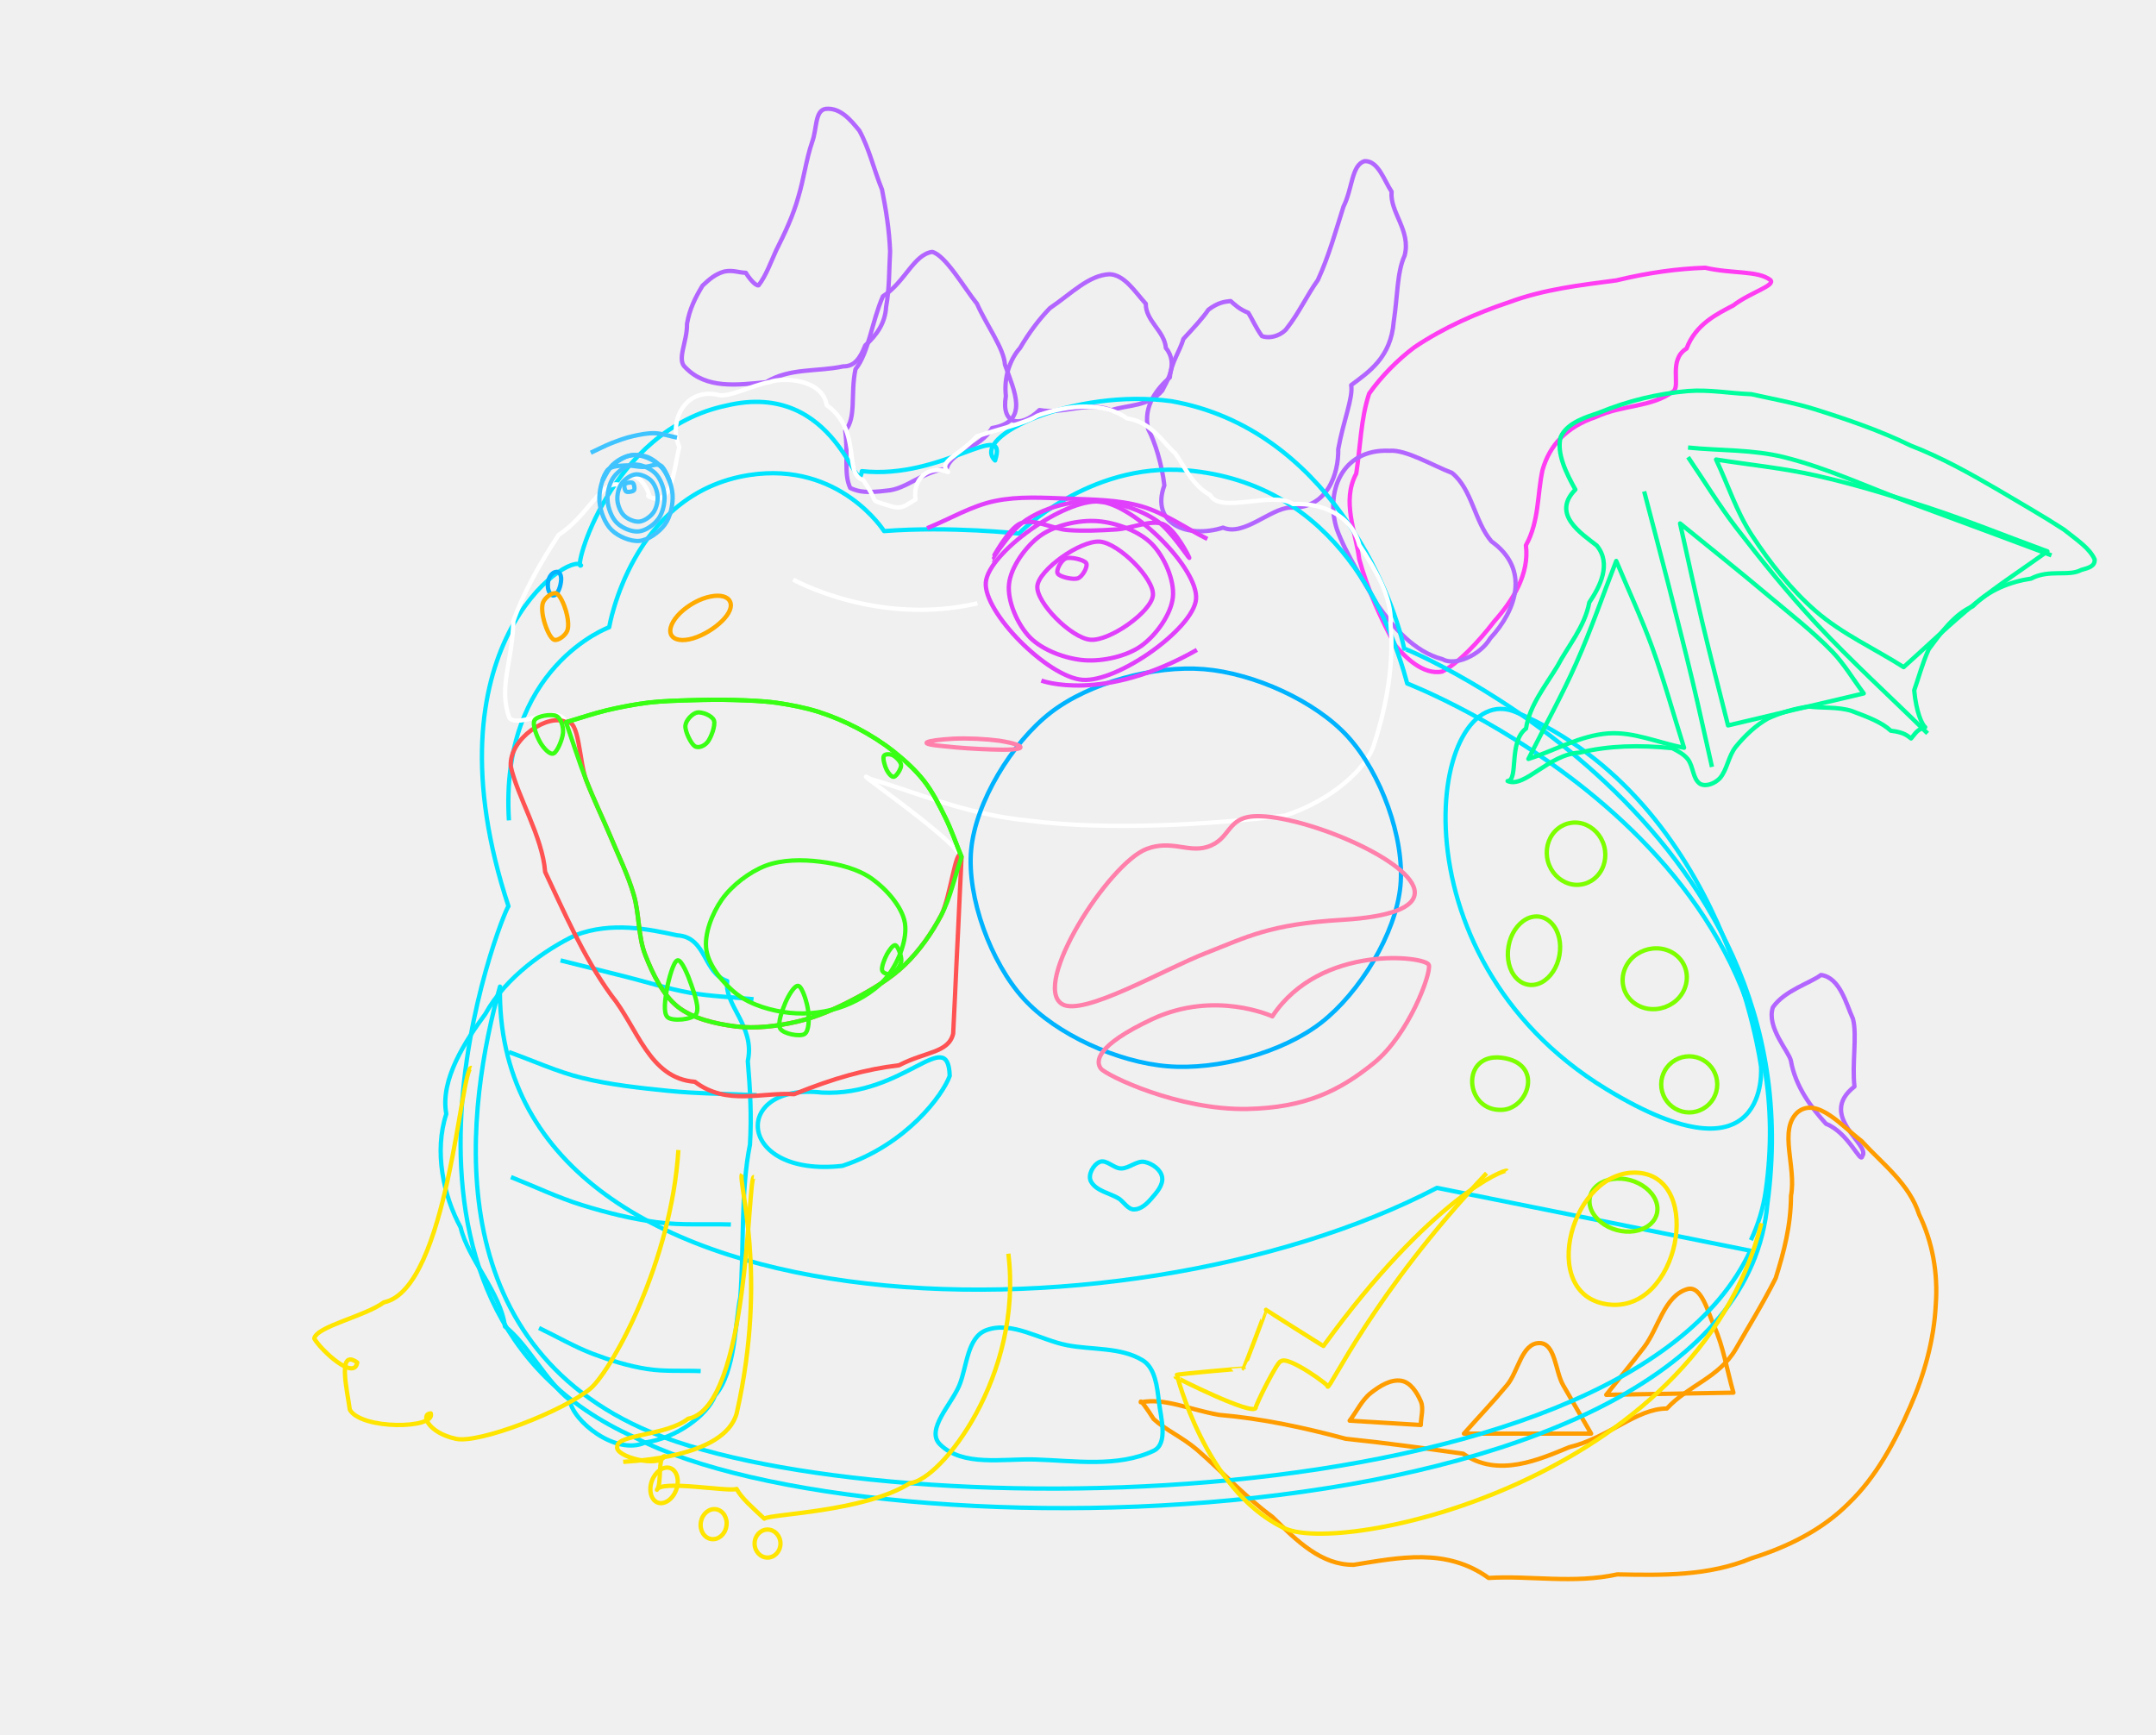
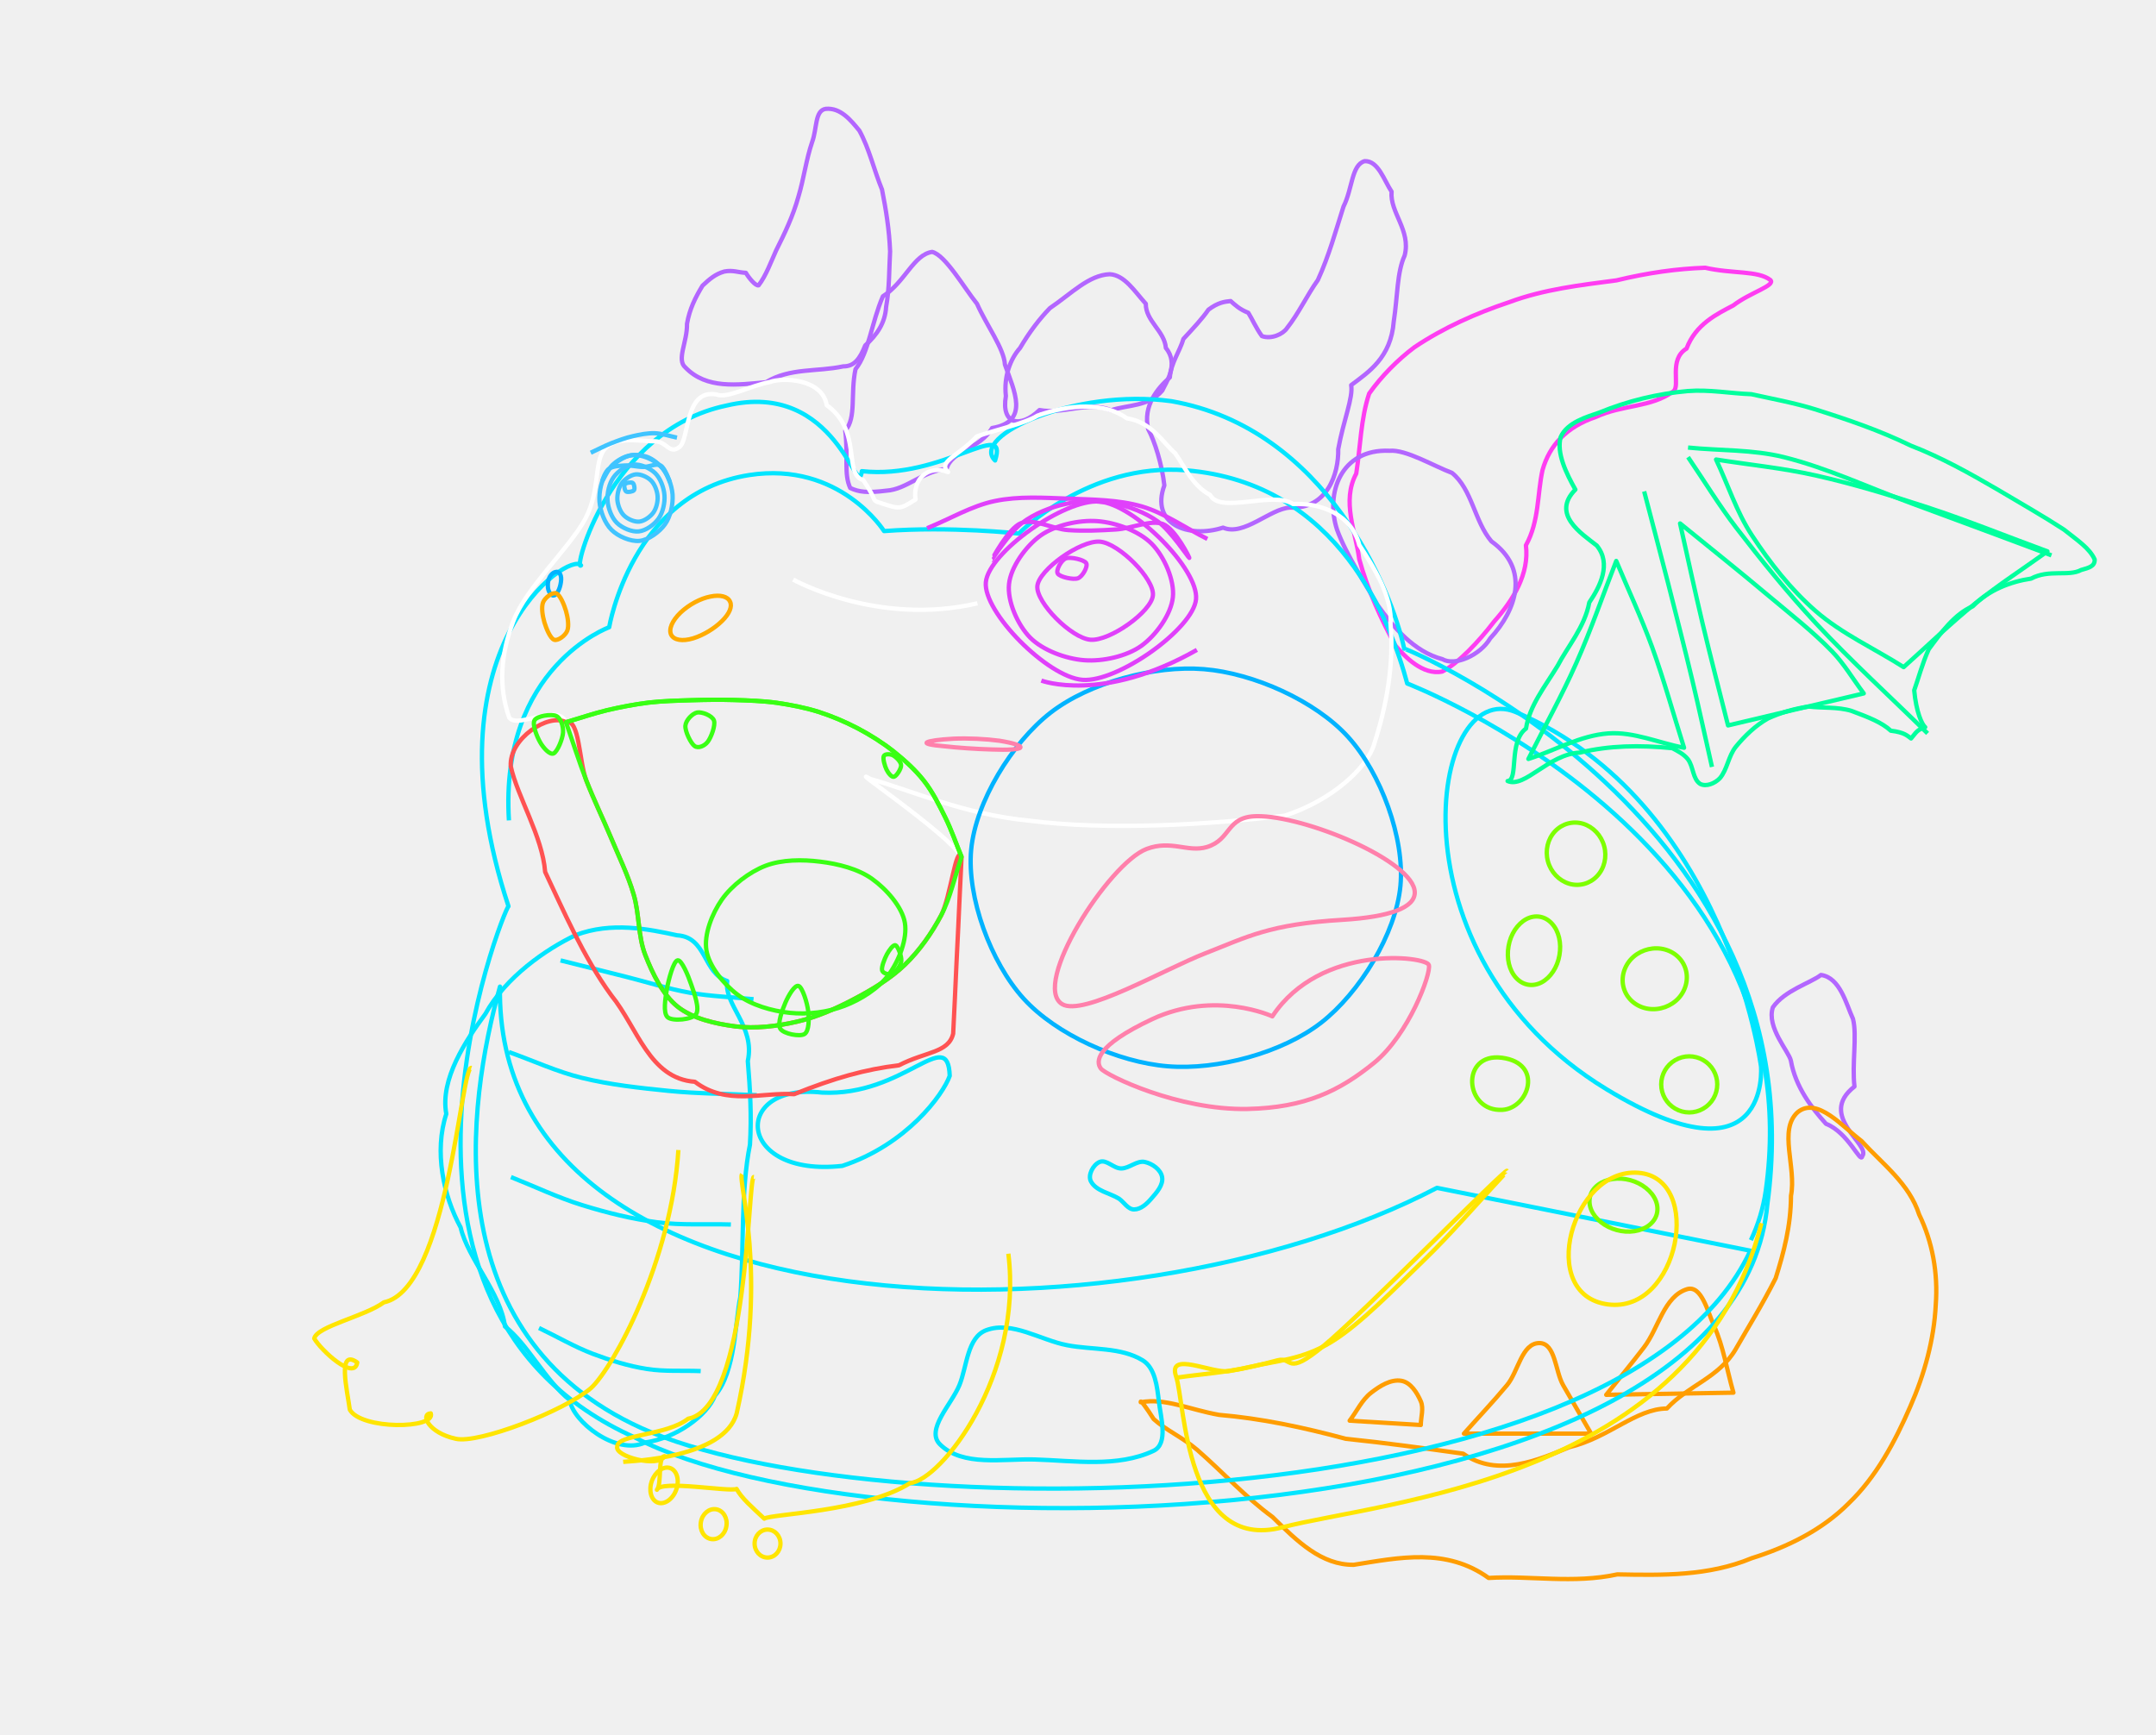
<svg xmlns="http://www.w3.org/2000/svg" width="2000" height="1609" viewBox="0 0 2000 1609">
  <g id="g_wing_back" fill="none" stroke="#ff3df2" stroke-width="4" stroke-linejoin="round">
    <path id="wing_lobe" d="M 1642.3 259.8 C 1647.2 265.0 1623.9 271.1 1607.8 283.4 C 1592.9 291.2 1573.0 300.7 1564.5 323.4 C 1547.5 333.6 1559.0 357.8 1552.4 363.0 C 1531.5 378.3 1505.1 375.3 1480.4 386.8 C 1453.1 396.0 1437.4 413.1 1430.9 436.1 C 1426.0 458.3 1427.9 483.6 1415.5 505.9 C 1418.8 532.2 1403.7 556.8 1386.1 576.5 C 1371.6 595.5 1352.7 615.4 1337.9 623.0 C 1319.9 626.7 1302.8 608.9 1294.4 598.8 C 1281.1 574.4 1268.6 547.1 1260.9 518.8 C 1257.7 493.6 1244.3 465.0 1258.1 439.4 C 1262.0 414.5 1262.3 388.4 1270.1 365.1 C 1281.4 349.0 1296.9 333.5 1312.0 322.2 C 1339.1 304.0 1369.2 290.6 1400.1 280.3 C 1432.4 268.3 1466.1 264.5 1499.5 260.1 C 1528.9 253.0 1555.6 249.3 1581.8 248.4 C 1607.4 254.2 1630.7 250.8 1642.3 259.8 Z" />
  </g>
  <g id="g_spikes" fill="none" stroke="#b366ff" stroke-width="4" stroke-linejoin="round">
    <path id="spike_head_3" d="M 1289.0 418.2 C 1304.1 416.8 1330.1 432.4 1346.9 438.7 C 1365.5 453.6 1367.8 483.8 1383.5 502.2 C 1419.6 528.0 1406.8 565.9 1382.4 592.2 C 1373.0 608.0 1349.5 618.3 1338.0 611.5 C 1311.8 604.7 1292.4 581.8 1277.8 561.2 C 1266.4 541.1 1249.0 515.1 1240.3 491.4 C 1229.2 457.6 1243.9 416.1 1289.0 418.2 Z" />
    <path id="spike_back_1" d="M 1689.2 904.5 C 1707.0 906.9 1712.6 931.6 1718.9 945.2 C 1722.9 960.6 1717.8 987.3 1720.3 1008.0 C 1685.2 1035.3 1736.1 1062.2 1727.5 1072.6 C 1726.2 1080.3 1714.6 1050.6 1693.9 1042.6 C 1681.1 1028.4 1665.6 1008.7 1661.3 984.0 C 1659.5 975.5 1638.4 953.0 1644.6 934.5 C 1655.5 918.8 1679.2 912.1 1689.2 904.5 Z" />
    <path id="horn_left" d="M 765.9 101.0 C 779.7 99.6 789.3 111.6 797.2 121.2 C 806.5 138.3 810.5 157.0 818.2 175.9 C 821.9 194.7 824.9 213.0 825.7 233.3 C 824.7 250.2 825.2 266.9 822.0 284.7 C 821.1 299.7 813.5 310.6 802.6 320.5 C 797.8 332.6 792.6 340.0 782.2 339.9 C 757.7 345.1 732.7 341.1 710.6 354.6 C 684.2 357.0 655.5 361.3 635.8 340.9 C 627.3 333.7 637.6 317.4 637.3 300.4 C 639.6 286.8 645.0 276.0 651.7 265.0 C 658.3 258.8 663.7 254.2 671.9 251.9 C 679.9 250.3 685.2 252.9 691.9 253.1 C 694.5 257.6 700.9 265.5 703.7 264.7 C 710.5 255.9 715.1 243.1 719.9 232.5 C 728.0 216.4 735.7 200.2 740.6 182.6 C 745.8 165.3 747.8 148.0 753.4 131.7 C 758.0 119.1 755.8 102.6 765.9 101.0 Z" />
    <path id="horn_right" d="M 1265.9 149.5 C 1278.5 148.9 1284.0 167.5 1290.9 177.8 C 1289.1 197.0 1309.1 213.7 1303.0 237.1 C 1295.8 252.7 1296.5 275.2 1292.9 298.2 C 1290.3 331.9 1269.6 345.1 1253.4 357.3 C 1255.4 368.8 1246.3 389.7 1241.4 416.7 C 1241.9 439.2 1231.4 472.6 1196.6 470.9 C 1178.4 471.8 1153.7 497.8 1134.6 489.5 C 1101.9 499.9 1067.0 486.1 1080.1 450.3 C 1077.9 430.7 1071.0 408.9 1065.1 398.1 C 1060.1 376.4 1073.7 360.3 1085.2 350.1 C 1086.2 336.8 1094.4 326.0 1097.8 314.4 C 1107.3 304.1 1115.2 295.7 1121.0 287.3 C 1129.8 280.7 1135.6 279.9 1141.6 279.3 C 1145.9 283.0 1149.4 286.7 1158.0 290.2 C 1161.5 295.8 1165.1 304.2 1170.6 311.8 C 1179.4 315.0 1190.2 309.9 1193.8 304.5 C 1204.9 290.5 1212.4 273.9 1222.5 259.8 C 1232.8 237.3 1239.0 214.4 1246.3 191.6 C 1254.7 174.9 1253.7 152.9 1265.9 149.5 Z" />
    <path id="spike_head_1" d="M 864.7 233.7 C 877.0 236.6 894.6 267.4 906.3 281.8 C 915.2 301.9 931.4 323.4 932.2 338.2 C 940.7 362.4 955.5 391.2 920.3 397.1 C 908.9 416.7 883.0 417.7 878.1 434.9 C 855.2 437.5 841.0 454.0 822.3 455.2 C 804.6 457.4 796.7 456.5 788.7 452.7 C 782.6 439.6 787.0 423.8 784.1 399.6 C 794.7 387.2 788.7 365.7 793.6 342.5 C 806.0 326.9 808.5 299.2 819.0 274.9 C 839.5 261.8 847.5 236.2 864.7 233.7 Z" />
    <path id="spike_head_2" d="M 1029.4 254.4 C 1043.2 255.1 1052.5 270.3 1062.9 281.8 C 1062.7 297.8 1080.3 307.1 1081.5 322.8 C 1093.9 337.8 1081.6 354.8 1078.2 362.3 C 1065.3 377.5 1046.0 375.4 1030.8 380.6 C 1009.4 371.8 986.8 384.6 964.3 380.4 C 946.5 397.6 928.5 393.9 933.1 367.4 C 931.0 349.4 937.3 332.8 946.2 322.9 C 954.9 308.1 964.1 296.0 973.9 285.9 C 993.7 272.5 1009.9 255.2 1029.4 254.4 Z" />
  </g>
  <g id="g_tail" fill="none" stroke="#ff9d00" stroke-width="4" stroke-linejoin="round">
    <path id="tail" d="M 1058.2 1300.9 C 1080.7 1296.7 1103.3 1307.7 1130.8 1312.6 C 1169.7 1315.9 1208.3 1324.0 1248.4 1334.8 C 1285.6 1338.6 1321.7 1343.7 1357.3 1348.6 C 1389.6 1371.5 1428.4 1353.8 1455.7 1342.6 C 1492.4 1333.8 1517.6 1306.9 1546.3 1306.7 C 1565.8 1285.4 1594.2 1278.4 1609.9 1252.0 C 1621.8 1231.1 1634.4 1211.1 1647.2 1185.8 C 1654.7 1161.8 1661.3 1137.4 1661.4 1109.3 C 1666.6 1082.7 1649.5 1048.2 1667.6 1031.8 C 1685.7 1017.0 1709.8 1045.8 1726.8 1058.5 C 1746.3 1079.9 1771.0 1097.9 1780.3 1126.8 C 1792.6 1152.1 1797.9 1181.0 1795.7 1210.4 C 1794.1 1242.7 1785.2 1275.0 1772.0 1305.0 C 1757.8 1337.6 1740.5 1370.1 1714.9 1394.7 C 1690.0 1419.7 1657.7 1435.3 1624.9 1445.6 C 1584.8 1462.3 1542.1 1461.4 1500.3 1460.6 C 1459.4 1469.5 1419.7 1461.5 1380.9 1463.9 C 1341.7 1435.6 1297.9 1445.0 1255.8 1451.7 C 1225.8 1452.0 1203.6 1430.1 1180.4 1407.3 C 1155.2 1388.9 1134.6 1366.0 1110.5 1345.0 C 1096.5 1333.1 1081.5 1326.8 1070.2 1316.5 C 1063.6 1306.2 1057.6 1297.8 1058.2 1300.9 Z" />
    <path id="tail_spike_1" d="M 1252.0 1318.0 C 1258.7 1309.3 1263.3 1298.7 1272.0 1292.0 C 1279.9 1285.9 1290.1 1279.3 1300.0 1281.0 C 1308.6 1282.5 1314.5 1292.0 1318.0 1300.0 C 1320.9 1306.7 1318.0 1314.7 1318.0 1322.0 C 1296.0 1320.7 1274.0 1319.3 1252.0 1318.0 Z" />
    <path id="tail_spike_2" d="M 1358.0 1330.0 C 1371.3 1315.0 1385.2 1300.4 1398.0 1285.0 C 1408.5 1272.4 1411.6 1246.0 1428.0 1246.0 C 1442.9 1246.0 1442.6 1272.0 1450.0 1285.0 C 1458.6 1300.0 1467.3 1315.0 1476.0 1330.0 C 1436.7 1330.0 1397.3 1330.0 1358.0 1330.0 Z" />
    <path id="tail_spike_3" d="M 1490.0 1294.0 C 1501.7 1279.3 1513.6 1264.9 1525.0 1250.0 C 1538.6 1232.2 1543.6 1202.6 1565.0 1196.0 C 1578.4 1191.9 1584.2 1217.2 1590.0 1230.0 C 1598.8 1249.6 1602.0 1271.3 1608.0 1292.0 C 1568.7 1292.7 1529.3 1293.3 1490.0 1294.0 Z" />
  </g>
  <g id="g_body" fill="none" stroke="#00e5ff" stroke-width="4" stroke-linejoin="round">
    <path id="body" d="M 471.7 840.8 C 392.4 600.5 529.0 510.7 539.0 524.5 C 531.1 531.8 564.9 399.2 673.7 376.3 C 776.8 351.6 795.6 467.0 799.5 437.1 C 874.3 445.4 935.8 386.8 923.1 427.2 C 899.3 404.5 997.4 359.9 1086.7 372.2 C 1230.5 397.5 1291.1 548.0 1302.6 601.8 C 1303.9 600.9 1687.7 762.7 1639.5 1117.1 C 1610.8 1432.8 810.1 1448.7 589.2 1333.7 C 318.4 1212.6 468.2 841.4 471.7 840.8 Z" />
    <path id="body_shade" d="M 1623.7 1160.3 C 1505.9 1414.3 801.8 1418.6 595.3 1325.0 C 403.3 1238.0 433.3 1024.9 463.8 915.3 C 457.9 1243.0 1041.8 1254.2 1333.0 1102.0 C 1333.0 1102.0 1623.7 1160.3 1623.7 1160.3 Z" />
    <path id="back_shade" d="M 1406.3 660.7 C 1326.1 626.6 1286.0 886.2 1490.1 1010.4 C 1643.1 1103.5 1633.6 989.5 1633.6 989.5 C 1633.6 989.5 1601.5 743.5 1406.3 660.7 Z" />
    <path id="body_rim" d="M 472.1 761.1 C 463.4 618.8 565.1 581.9 565.1 581.9 C 565.1 581.9 585.8 457.6 695.1 440.7 C 779.1 427.8 820.1 492.7 820.1 492.7 C 882.6 488.0 945.1 495.0 945.1 495.0 C 945.1 495.0 1009.4 429.0 1100.1 436.3 C 1242.5 447.9 1290.3 577.7 1305.4 634.1 C 1305.4 634.1 1684.1 779.6 1638.0 1104.6 C 1635.7 1120.8 1631.0 1136.1 1624.2 1150.5" />
    <path id="chin_highlight" d="M 881.0 998.1 C 879.4 950.5 838.9 1017.4 762.5 1013.6 C 678.2 1004.0 682.4 1092.7 781.4 1081.6 C 841.1 1061.9 874.9 1015.4 881.0 998.1 Z" />
    <path id="belly" d="M 534.1 867.5 C 567.1 854.9 601.6 861.9 628.1 867.7 C 655.8 869.3 652.0 902.7 674.6 910.1 C 671.5 932.6 700.7 952.0 693.7 984.3 C 695.9 1010.9 697.3 1035.3 695.7 1061.9 C 686.9 1105.0 690.3 1159.6 686.7 1203.5 C 681.9 1225.9 682.5 1272.3 663.2 1294.8 C 656.2 1313.1 626.8 1334.5 598.5 1338.2 C 571.5 1350.8 530.9 1318.2 528.6 1298.9 C 506.3 1281.4 489.2 1246.5 468.4 1230.6 C 464.7 1199.7 433.9 1167.7 427.3 1138.7 C 411.2 1109.1 402.6 1068.1 414.0 1033.4 C 408.0 1001.3 432.2 965.1 450.2 940.7 C 468.9 906.5 506.9 880.3 534.1 867.5 Z" />
    <path id="belly_under" d="M 915.0 1234.0 C 938.9 1225.2 965.0 1243.2 990.0 1248.0 C 1013.4 1252.5 1039.7 1249.6 1060.0 1262.0 C 1071.6 1269.1 1073.4 1286.5 1075.0 1300.0 C 1076.8 1315.3 1084.0 1339.4 1070.0 1346.0 C 1036.7 1361.6 996.7 1355.1 960.0 1354.0 C 930.3 1353.1 893.2 1360.9 872.0 1340.0 C 858.3 1326.5 882.7 1302.9 890.0 1285.0 C 897.1 1267.5 897.2 1240.6 915.0 1234.0 Z" />
    <path id="belly_stripe_1" d="M 520.0 891.0 C 540.0 896.0 560.0 901.0 580.0 906.0 C 600.0 911.0 619.7 917.4 640.0 921.0 C 659.5 924.4 679.3 925.0 699.0 927.0" />
    <path id="belly_stripe_2" d="M 472.0 976.0 C 494.7 984.0 516.6 994.3 540.0 1000.0 C 566.2 1006.4 593.2 1009.3 620.0 1012.0 C 647.2 1014.7 674.7 1014.7 702.0 1016.0" />
    <path id="belly_stripe_3" d="M 474.0 1092.0 C 496.0 1100.7 517.4 1111.0 540.0 1118.0 C 562.9 1125.1 586.3 1130.9 610.0 1134.0 C 632.5 1136.9 655.3 1135.3 678.0 1136.0" />
    <path id="belly_stripe_4" d="M 500.0 1232.0 C 516.7 1240.0 532.7 1249.4 550.0 1256.0 C 566.2 1262.1 582.9 1267.3 600.0 1270.0 C 616.5 1272.6 633.3 1271.3 650.0 1272.0" />
    <path id="heart" d="M 1038.0 1112.0 C 1029.3 1106.7 1016.8 1105.0 1012.0 1096.0 C 1008.9 1090.2 1014.0 1080.6 1020.0 1078.0 C 1026.4 1075.3 1033.0 1084.0 1040.0 1084.0 C 1047.6 1084.0 1054.6 1076.4 1062.0 1078.0 C 1068.9 1079.5 1076.8 1085.0 1078.0 1092.0 C 1079.3 1099.3 1072.9 1106.4 1068.0 1112.0 C 1063.9 1116.8 1058.3 1122.0 1052.0 1122.0 C 1046.3 1122.0 1042.7 1115.3 1038.0 1112.0 Z" />
  </g>
  <g id="g_spots" fill="none" stroke="#7dff00" stroke-width="4" stroke-linejoin="round">
    <path id="spot_6" d="M 1393.9 1029.6 C 1418.1 1028.0 1432.2 986.5 1393.3 981.3 C 1354.4 976.2 1358.3 1031.9 1393.9 1029.6 Z" />
    <path id="spot_1" d="M 1435.9 799.0 C 1433.2 789.0 1435.7 778.4 1442.5 771.2 C 1449.2 764.1 1459.1 761.4 1468.5 764.2 C 1477.9 767.1 1485.4 775.0 1488.1 785.0 C 1490.8 795.0 1488.3 805.6 1481.5 812.8 C 1474.8 819.9 1464.9 822.6 1455.5 819.8 C 1446.1 816.9 1438.6 809.0 1435.9 799.0 Z" />
    <path id="spot_2" d="M 1399.4 877.8 C 1401.3 866.6 1407.7 857.0 1416.0 852.6 C 1424.3 848.3 1433.3 849.9 1439.6 856.8 C 1446.0 863.7 1448.6 874.9 1446.6 886.2 C 1444.7 897.4 1438.3 907.0 1430.0 911.4 C 1421.7 915.7 1412.7 914.1 1406.4 907.2 C 1400.0 900.3 1397.4 889.1 1399.4 877.8 Z" />
    <path id="spot_3" d="M 1506.8 918.3 C 1503.4 908.9 1505.6 898.2 1512.6 890.3 C 1519.6 882.5 1530.4 878.6 1540.8 880.1 C 1551.2 881.6 1559.8 888.3 1563.2 897.7 C 1566.6 907.1 1564.4 917.8 1557.4 925.7 C 1550.4 933.5 1539.6 937.4 1529.2 935.9 C 1518.8 934.4 1510.2 927.7 1506.8 918.3 Z" />
    <path id="spot_4" d="M 1541.0 1006.0 C 1541.0 996.7 1546.0 988.1 1554.0 983.5 C 1562.0 978.8 1572.0 978.8 1580.0 983.5 C 1588.0 988.1 1593.0 996.7 1593.0 1006.0 C 1593.0 1015.3 1588.0 1023.9 1580.0 1028.5 C 1572.0 1033.2 1562.0 1033.2 1554.0 1028.5 C 1546.0 1023.9 1541.0 1015.3 1541.0 1006.0 Z" />
    <path id="spot_5" d="M 1475.1 1109.7 C 1477.3 1101.4 1485.3 1095.4 1495.9 1093.8 C 1506.6 1092.2 1518.4 1095.4 1526.8 1102.1 C 1535.3 1108.8 1539.1 1118.0 1536.9 1126.3 C 1534.7 1134.6 1526.7 1140.6 1516.1 1142.2 C 1505.4 1143.8 1493.6 1140.6 1485.2 1133.9 C 1476.7 1127.2 1472.9 1118.0 1475.1 1109.7 Z" />
  </g>
  <g id="g_legs" fill="none" stroke="#ffe500" stroke-width="4" stroke-linejoin="round">
    <path id="foot_front_far" d="M 437.3 990.7 C 427.6 987.5 415.8 1196.1 356.1 1208.2 C 338.3 1221.3 294.0 1230.4 291.5 1241.7 C 297.7 1252.7 328.8 1281.3 331.4 1264.0 C 312.4 1250.4 322.2 1290.2 324.5 1307.8 C 335.0 1326.5 404.4 1325.8 399.6 1311.2 C 389.7 1311.9 397.3 1329.3 422.9 1334.8 C 443.6 1339.6 523.0 1309.3 548.3 1287.7 C 568.8 1268.9 622.8 1170.2 629.3 1066.9" />
-     <path id="hind_leg" d="M 1397.9 1086.2 C 1396.3 1084.0 1327.3 1111.3 1227.7 1248.7 C 1228.4 1249.5 1174.8 1215.6 1174.4 1215.1 C 1174.6 1215.3 1153.9 1269.6 1153.7 1269.6 C 1153.8 1269.3 1091.7 1274.8 1091.7 1275.5 C 1091.7 1274.4 1117.3 1381.4 1189.7 1416.9 C 1240.8 1445.5 1573.9 1373.4 1634.0 1134.8" />
-     <path id="hind_leg_line" d="M 1090.6 1277.4 C 1090.4 1277.9 1162.2 1313.8 1164.9 1306.1 C 1164.2 1304.3 1185.8 1261.2 1188.2 1263.0 C 1194.3 1256.7 1235.9 1287.2 1231.6 1286.4 C 1233.8 1289.3 1273.4 1200.4 1379.0 1088.4" />
+     <path id="hind_leg" d="M 1397.9 1086.2 C 1396.3 1084.0 1263.2 1219.4 1227.7 1248.7 C 1192.2 1278.0 1199.6 1258.1 1185.0 1262.0 C 1170.4 1265.9 1155.7 1269.5 1140.0 1272.0 C 1124.3 1274.5 1082.7 1252.8 1091.0 1277.0 C 1099.3 1301.2 1099.2 1440.6 1189.7 1416.9 C 1280.2 1393.2 1573.9 1373.4 1634.0 1134.8" />
+     <path id="hind_leg_line" d="M 1092.0 1278.0 C 1114.7 1274.7 1136.2 1273.5 1160.0 1268.0 C 1183.8 1262.5 1208.3 1261.3 1235.0 1245.0 C 1261.7 1228.7 1293.3 1195.8 1320.0 1170.0 C 1346.7 1144.2 1370.0 1116.7 1395.0 1090.0" />
    <path id="hind_knee" d="M 1491.5 1210.1 C 1557.6 1218.9 1581.1 1092.7 1519.7 1088.0 C 1458.2 1083.4 1425.4 1201.4 1491.5 1210.1 Z" />
    <path id="leg_front_near" d="M 699.3 1091.9 C 693.5 1091.3 695.0 1305.7 638.3 1316.2 C 618.7 1331.9 572.3 1330.6 572.6 1342.0 C 569.8 1351.3 611.2 1362.0 616.4 1350.9 C 609.9 1351.9 614.1 1376.8 609.4 1382.1 C 612.7 1372.7 676.6 1384.3 683.3 1381.3 C 687.9 1389.9 697.4 1398.0 709.0 1408.9 C 714.1 1404.5 801.8 1402.8 844.2 1375.9 C 872.9 1373.3 949.2 1276.2 935.4 1163.1" />
    <path id="leg_front_near_line" d="M 578.1 1356.2 C 586.0 1355.3 671.9 1352.9 683.4 1311.1 C 712.8 1180.7 684.0 1095.8 688.3 1089.3" />
    <path id="toe_near_1" d="M 604.7 1373.9 C 607.9 1365.1 615.6 1359.8 621.8 1362.0 C 628.0 1364.3 630.5 1373.3 627.3 1382.1 C 624.1 1390.9 616.4 1396.2 610.2 1394.0 C 604.0 1391.7 601.5 1382.7 604.7 1373.9 Z" />
    <path id="toe_near_2" d="M 650.2 1411.9 C 651.5 1404.3 657.9 1399.1 664.4 1400.2 C 671.0 1401.4 675.2 1408.5 673.8 1416.1 C 672.5 1423.7 666.1 1428.9 659.6 1427.8 C 653.0 1426.6 648.8 1419.5 650.2 1411.9 Z" />
    <path id="toe_near_3" d="M 700.0 1432.0 C 700.0 1424.8 705.4 1419.0 712.0 1419.0 C 718.6 1419.0 724.0 1424.8 724.0 1432.0 C 724.0 1439.2 718.6 1445.0 712.0 1445.0 C 705.4 1445.0 700.0 1439.2 700.0 1432.0 Z" />
  </g>
  <g id="g_wing" fill="none" stroke="#00ff9d" stroke-width="4" stroke-linejoin="round">
    <path id="wing_main" d="M 1447.8 405.3 C 1454.0 391.7 1472.3 386.7 1483.5 382.8 C 1510.4 371.7 1538.2 365.2 1565.6 362.8 C 1585.6 361.2 1605.0 365.0 1624.6 365.7 C 1644.3 370.1 1664.1 373.6 1683.7 379.7 C 1713.9 389.2 1743.8 399.4 1772.5 413.4 C 1801.0 424.4 1827.2 439.1 1853.3 454.3 C 1874.8 467.1 1895.1 478.6 1914.6 491.3 C 1927.4 501.5 1938.3 508.5 1943.1 519.0 C 1943.4 525.5 1937.5 526.8 1930.5 528.8 C 1919.1 535.1 1900.6 527.9 1884.1 536.8 C 1865.4 539.5 1844.6 547.4 1830.0 562.5 C 1813.4 569.2 1799.8 587.9 1789.2 602.3 C 1783.5 614.6 1778.9 631.6 1775.7 640.4 C 1777.5 660.5 1782.9 672.3 1785.9 674.6 C 1778.3 677.3 1778.2 678.6 1772.8 685.1 C 1769.5 682.8 1766.9 679.4 1754.0 677.9 C 1745.7 670.2 1733.3 665.4 1717.5 659.5 C 1704.9 655.6 1689.8 657.0 1678.2 655.5 C 1664.8 657.2 1651.0 661.5 1640.1 666.5 C 1628.5 673.0 1618.5 682.7 1610.2 692.8 C 1603.2 701.6 1602.3 714.0 1595.4 722.0 C 1590.8 726.8 1582.7 730.2 1577.1 727.2 C 1570.1 722.5 1571.0 711.4 1565.8 704.4 C 1561.8 699.4 1556.0 696.6 1551.3 694.1 C 1520.8 691.1 1492.7 691.6 1465.6 698.2 C 1436.6 699.5 1414.6 731.5 1398.5 724.6 C 1409.0 723.9 1399.1 688.1 1415.6 675.9 C 1418.8 654.6 1433.2 637.0 1444.9 617.7 C 1454.1 599.9 1470.1 581.7 1474.3 558.9 C 1484.2 544.3 1495.2 523.0 1481.2 506.1 C 1466.8 494.8 1438.8 477.0 1461.4 454.2 C 1453.0 439.3 1443.6 420.2 1447.8 405.3 Z" />
    <path id="wing_membrane_1" d="M 1499.3 520.4 C 1510.4 547.1 1522.7 573.2 1532.6 600.4 C 1543.7 631.1 1552.3 662.6 1562.2 693.7 C 1538.8 689.3 1515.7 678.7 1491.9 680.4 C 1466.0 682.3 1442.5 696.2 1417.8 704.1 C 1432.6 674.5 1448.8 645.5 1462.2 615.2 C 1476.0 584.2 1486.9 552.0 1499.3 520.4 Z" />
    <path id="wing_membrane_2" d="M 1558.5 485.6 C 1585.7 507.8 1613.2 529.6 1640.0 552.2 C 1660.1 569.1 1681.0 585.3 1699.3 604.1 C 1710.7 615.8 1719.0 630.2 1728.9 643.3 C 1707.9 648.2 1686.9 653.1 1665.9 658.1 C 1644.9 663.0 1624.0 668.0 1603.0 673.0 C 1595.1 641.4 1586.8 609.8 1579.3 578.1 C 1572.0 547.4 1565.4 516.4 1558.5 485.6 Z" />
    <path id="wing_membrane_3" d="M 1591.9 426.3 C 1622.7 431.2 1653.9 434.2 1684.4 441.1 C 1719.5 449.0 1753.9 459.5 1788.1 470.7 C 1825.6 483.0 1862.2 497.9 1899.3 511.5 C 1877.1 527.5 1854.0 542.4 1832.6 559.6 C 1809.4 578.3 1788.1 599.1 1765.9 618.9 C 1738.7 601.6 1708.7 588.1 1684.4 567.0 C 1661.3 546.9 1642.0 522.3 1625.2 496.7 C 1610.9 475.0 1603.0 449.8 1591.9 426.3 Z" />
    <path id="wing_bone_1" d="M 1525.2 455.9 C 1532.6 484.3 1540.1 512.7 1547.4 541.1 C 1554.9 570.7 1562.5 600.3 1569.6 630.0 C 1576.1 657.1 1581.9 684.3 1588.1 711.5" />
    <path id="wing_bone_2" d="M 1565.9 424.1 C 1580.7 445.8 1594.4 468.4 1610.4 489.3 C 1633.9 519.8 1658.2 549.9 1684.4 578.1 C 1717.5 613.7 1753.5 646.3 1788.1 680.4" />
    <path id="wing_bone_3" d="M 1565.9 415.2 C 1595.5 418.2 1625.9 416.9 1654.8 424.1 C 1695.6 434.3 1733.9 452.5 1773.3 467.0 C 1816.6 482.9 1859.8 499.1 1903.0 515.2" />
  </g>
  <g id="g_head" fill="none" stroke="#ffffff" stroke-width="4" stroke-linejoin="round">
    <path id="brow_fold" d="M 735.8 537.7 C 735.8 537.7 813.8 581.4 906.7 559.7" />
-     <path id="head" d="M 472.4 665.9 C 462.2 636.7 475.4 614.6 476.2 576.2 C 485.1 550.9 500.8 522.7 518.3 496.1 C 545.2 479.2 558.4 443.7 575.3 450.1 C 592.5 424.4 606.6 467.8 601.2 460.0 C 623.7 474.0 625.4 431.4 630.2 414.8 C 619.9 391.7 634.7 360.4 664.8 366.0 C 674.4 370.0 696.6 357.6 714.3 354.4 C 724.9 350.2 762.7 350.7 766.9 375.9 C 800.3 399.8 781.9 440.1 800.8 445.4 C 813.4 464.0 808.8 463.0 813.5 465.5 C 835.9 473.0 834.3 472.6 849.3 463.4 C 846.4 445.4 860.3 430.6 879.5 438.0 C 869.5 428.2 888.6 423.5 906.2 404.8 C 925.8 398.2 950.2 393.1 962.4 385.6 C 992.3 374.9 1024.7 373.1 1045.4 388.1 C 1068.5 391.4 1080.0 412.1 1089.9 420.2 C 1098.6 432.1 1105.9 450.5 1122.6 459.2 C 1131.7 477.1 1180.8 455.2 1199.5 467.6 C 1227.6 466.2 1254.4 479.0 1260.9 505.6 C 1274.0 525.6 1291.9 554.1 1289.9 579.0 C 1293.3 615.8 1286.1 655.3 1274.9 689.7 C 1268.7 712.3 1235.4 742.6 1191.8 756.7 C 1121.7 765.1 1027.0 770.7 954.5 761.3 C 894.4 755.6 845.1 733.1 807.4 722.7 C 782.1 707.8 879.9 773.6 892.0 795.0 C 887.0 782.8 882.7 770.2 876.9 758.4 C 871.1 746.7 865.1 734.6 857.1 724.4 C 849.0 714.1 839.0 705.1 828.7 696.9 C 818.4 688.8 807.1 681.7 795.5 675.6 C 783.8 669.5 771.5 664.3 759.0 660.3 C 746.5 656.4 733.4 653.9 720.4 652.0 C 707.3 650.2 694.1 649.8 680.9 649.4 C 667.7 649.0 654.5 649.2 641.3 649.6 C 628.2 650.0 614.9 650.3 601.8 651.8 C 588.8 653.4 575.8 655.9 563.0 658.9 C 550.2 662.0 537.7 666.3 525.0 670.0 C 517.4 652.0 480.5 676.3 472.4 665.9 Z" />
+     <path id="head" d="M 472.4 665.9 C 462.2 636.7 464.4 607.0 476.2 576.2 C 487.9 545.4 528.8 507.8 543.0 481.2 C 557.2 454.5 550.6 428.1 561.3 416.1 C 572.0 404.2 595.6 409.6 607.1 409.4 C 618.6 409.2 620.6 422.1 630.2 414.8 C 639.8 407.6 634.7 360.4 664.8 366.0 C 674.4 370.0 696.6 357.6 714.3 354.4 C 724.9 350.2 762.7 350.7 766.9 375.9 C 800.3 399.8 781.9 440.1 800.8 445.4 C 813.4 464.0 808.8 463.0 813.5 465.5 C 835.9 473.0 834.3 472.6 849.3 463.4 C 846.4 445.4 860.3 430.6 879.5 438.0 C 869.5 428.2 888.6 423.5 906.2 404.8 C 925.8 398.2 950.2 393.1 962.4 385.6 C 992.3 374.9 1024.7 373.1 1045.4 388.1 C 1068.5 391.4 1080.0 412.1 1089.9 420.2 C 1098.6 432.1 1105.9 450.5 1122.6 459.2 C 1131.7 477.1 1180.8 455.2 1199.5 467.6 C 1227.6 466.2 1254.4 479.0 1260.9 505.6 C 1274.0 525.6 1291.9 554.1 1289.9 579.0 C 1293.3 615.8 1286.1 655.3 1274.9 689.7 C 1268.7 712.3 1235.4 742.6 1191.8 756.7 C 1121.7 765.1 1027.0 770.7 954.5 761.3 C 894.4 755.6 845.1 733.1 807.4 722.7 C 782.1 707.8 879.9 773.6 892.0 795.0 C 887.0 782.8 882.7 770.2 876.9 758.4 C 871.1 746.7 865.1 734.6 857.1 724.4 C 849.0 714.1 839.0 705.1 828.7 696.9 C 818.4 688.8 807.1 681.7 795.5 675.6 C 783.8 669.5 771.5 664.3 759.0 660.3 C 746.5 656.4 733.4 653.9 720.4 652.0 C 707.3 650.2 694.1 649.8 680.9 649.4 C 667.7 649.0 654.5 649.2 641.3 649.6 C 628.2 650.0 614.9 650.3 601.8 651.8 C 588.8 653.4 575.8 655.9 563.0 658.9 C 550.2 662.0 537.7 666.3 525.0 670.0 C 517.4 652.0 480.5 676.3 472.4 665.9 Z" />
  </g>
  <g id="g_jaw" fill="none" stroke="#ff5252" stroke-width="4" stroke-linejoin="round">
    <path id="jaw" d="M 525.0 670.0 C 537.7 666.3 537.0 706.3 543.9 724.1 C 550.8 741.9 559.2 759.1 566.6 776.7 C 573.9 794.3 582.5 811.6 587.8 829.8 C 593.2 848.0 591.8 868.7 598.6 886.0 C 605.4 903.4 614.8 922.9 628.7 934.0 C 642.6 945.0 663.7 949.8 682.1 952.2 C 700.5 954.5 720.7 952.1 739.0 947.9 C 757.4 943.7 775.4 935.8 792.2 926.9 C 808.9 918.1 826.1 907.9 839.5 894.9 C 853.0 881.9 864.3 865.7 873.1 849.1 C 881.8 832.4 887.0 782.8 892.0 795.0 C 891.5 805.9 891.0 816.8 890.4 827.8 C 889.9 838.7 889.4 849.6 888.9 860.5 C 888.4 871.5 887.9 882.4 887.3 893.3 C 886.8 904.2 886.3 915.2 885.8 926.1 C 885.3 937.0 884.7 947.9 884.2 958.9 C 879.9 976.9 858.8 975.4 833.9 988.3 C 802.7 992.0 773.9 1000.1 736.7 1015.1 C 707.0 1013.1 674.1 1026.0 644.6 1003.6 C 602.2 1000.5 591.6 953.6 567.0 923.3 C 541.1 887.8 522.0 843.3 505.7 808.9 C 503.2 776.0 479.7 738.5 473.8 710.9 C 472.1 685.2 508.8 661.3 525.0 670.0 Z" />
  </g>
  <g id="g_cheek" fill="none" stroke="#00b3ff" stroke-width="4" stroke-linejoin="round">
    <path id="cheek_puff" d="M 900.9 788.2 C 905.1 744.0 938.6 689.1 974.5 661.2 C 1010.5 633.3 1070.8 617.0 1116.8 620.8 C 1162.8 624.5 1220.1 650.1 1250.5 683.6 C 1280.9 717.1 1303.2 777.6 1299.1 821.8 C 1294.9 866.0 1261.4 920.9 1225.5 948.8 C 1189.5 976.7 1129.2 993.0 1083.2 989.2 C 1037.2 985.5 979.9 959.9 949.5 926.4 C 919.1 892.9 896.8 832.4 900.9 788.2 Z" />
    <path id="cheek_puff_far" d="M 510.1 535.0 C 511.4 532.7 513.3 531.1 515.1 530.7 C 517.0 530.1 518.6 530.8 519.6 532.6 C 520.6 534.4 520.8 537.1 520.3 540.2 C 519.9 543.1 519.0 546.1 517.8 548.4 C 516.7 550.7 515.3 552.1 513.9 552.4 C 512.4 552.7 511.0 551.9 510.0 550.0 C 508.8 548.3 508.1 545.8 508.2 542.8 C 508.1 540.1 508.8 537.3 510.1 535.0 Z" />
  </g>
  <g id="g_marks" fill="none" stroke="#ff80ab" stroke-width="4" stroke-linejoin="round">
    <path id="kiss_upper" d="M 1119.6 785.8 C 1101.8 791.1 1086.5 778.9 1063.6 787.6 C 1028.5 801.0 956.4 913.6 985.2 931.5 C 1004.4 943.4 1079.7 899.3 1118.3 884.3 C 1156.8 869.3 1177.6 857.3 1246.0 853.3 C 1289.5 850.6 1312.4 842.0 1312.4 828.0 C 1312.3 798.9 1209.8 756.3 1165.5 757.2 C 1137.2 757.7 1142.4 778.8 1119.6 785.8 Z" />
    <path id="kiss_lower" d="M 1180.3 942.9 C 1180.3 942.9 1127.2 918.2 1068.8 945.5 C 1015.7 970.4 1016.5 985.0 1021.2 991.3 C 1025.9 997.5 1093.0 1030.2 1157.4 1028.8 C 1210.8 1027.6 1242.6 1012.1 1274.7 986.0 C 1306.7 959.9 1327.6 903.6 1325.5 895.3 C 1323.3 887.0 1224.9 875.3 1180.3 942.9 Z" />
    <path id="blush" d="M 859.9 688.7 C 861.9 687.4 871.2 686.0 884.5 685.3 C 898.1 684.7 914.4 685.5 927.1 687.2 C 940.3 689.3 947.9 691.9 946.5 693.6 C 945.2 695.3 935.0 695.9 920.0 695.3 C 905.2 694.9 888.2 693.7 875.8 692.3 C 863.9 691.3 858.0 690.0 859.9 688.7 Z" />
  </g>
  <g id="g_mouth" fill="none" stroke="#39ff14" stroke-width="4" stroke-linejoin="round">
    <path id="mouth_line" d="M 525.0 670.0 C 537.7 666.3 550.2 662.0 563.0 658.9 C 575.8 655.9 588.8 653.4 601.8 651.8 C 614.9 650.3 628.2 650.0 641.3 649.6 C 654.5 649.2 667.7 649.0 680.9 649.4 C 694.1 649.8 707.3 650.2 720.4 652.0 C 733.4 653.9 746.5 656.4 759.0 660.3 C 771.5 664.3 783.8 669.5 795.5 675.6 C 807.1 681.7 818.4 688.8 828.7 696.9 C 839.0 705.1 849.0 714.1 857.1 724.4 C 865.1 734.6 871.1 746.7 876.9 758.4 C 882.7 770.2 887.0 782.8 892.0 795.0" />
    <path id="mouth_cavity" d="M 525.0 670.0 C 537.7 666.3 550.2 662.0 563.0 658.9 C 575.8 655.9 588.8 653.4 601.8 651.8 C 614.9 650.3 628.2 650.0 641.3 649.6 C 654.5 649.2 667.7 649.0 680.9 649.4 C 694.1 649.8 707.3 650.2 720.4 652.0 C 733.4 653.9 746.5 656.4 759.0 660.3 C 771.5 664.3 783.8 669.5 795.5 675.6 C 807.1 681.7 818.4 688.8 828.7 696.9 C 839.0 705.1 849.0 714.1 857.1 724.4 C 865.1 734.6 871.1 746.7 876.9 758.4 C 882.7 770.2 887.0 782.8 892.0 795.0 C 885.7 813.0 881.8 832.4 873.1 849.1 C 864.3 865.7 853.0 881.9 839.5 894.9 C 826.1 907.9 808.9 918.1 792.2 926.9 C 775.4 935.8 757.4 943.7 739.0 947.9 C 720.7 952.1 700.5 954.5 682.1 952.2 C 663.7 949.8 642.6 945.0 628.7 934.0 C 614.8 922.9 605.4 903.4 598.6 886.0 C 591.8 868.7 593.2 848.0 587.8 829.8 C 582.5 811.6 573.9 794.3 566.6 776.7 C 559.2 759.1 550.8 741.9 543.9 724.1 C 537.0 706.3 531.3 688.0 525.0 670.0 Z" />
    <path id="tongue" d="M 669.6 834.6 C 678.8 821.5 694.9 809.1 710.1 803.2 C 725.3 797.4 744.4 797.3 760.9 799.4 C 777.5 801.4 796.3 806.1 809.3 815.6 C 822.4 825.0 836.9 841.4 839.4 856.1 C 841.9 870.9 833.9 891.3 824.5 904.1 C 815.1 917.0 798.6 927.3 783.2 933.2 C 767.9 939.1 748.9 941.4 732.4 939.6 C 715.9 937.9 697.0 932.4 684.1 922.7 C 671.3 913.1 657.7 896.3 655.3 881.6 C 652.9 867.0 660.5 847.6 669.6 834.6 Z" />
    <path id="teeth_upper_1" d="M 656.6 688.1 C 653.6 692.1 647.7 694.6 644.3 692.1 C 640.8 689.6 635.4 678.5 635.8 673.3 C 636.2 668.1 642.3 661.9 646.7 661.0 C 651.1 660.2 660.6 663.8 662.3 668.4 C 663.9 672.9 659.6 684.2 656.6 688.1 Z" />
    <path id="teeth_upper_2" d="M 495.9 668.1 C 493.5 672.2 498.1 683.4 501.0 688.5 C 503.9 693.7 509.9 700.5 513.5 699.0 C 517.0 697.5 521.9 685.6 522.3 679.7 C 522.7 673.9 520.3 666.1 515.9 664.2 C 511.5 662.2 498.4 664.1 495.9 668.1 Z" />
    <path id="teeth_upper_3" d="M 819.8 701.5 C 818.8 703.8 820.8 710.8 822.4 714.0 C 824.0 717.2 827.1 721.3 829.4 720.6 C 831.6 720.0 836.1 713.2 835.9 709.9 C 835.8 706.6 831.0 702.1 828.3 700.7 C 825.6 699.3 820.7 699.3 819.8 701.5 Z" />
    <path id="teeth_lower_1" d="M 645.6 941.0 C 649.3 935.9 644.1 921.8 641.2 913.4 C 638.4 905.1 632.3 890.3 628.6 890.9 C 624.8 891.5 620.3 908.4 618.7 917.2 C 617.2 926.0 614.9 939.7 619.3 943.7 C 623.8 947.7 642.0 946.0 645.6 941.0 Z" />
    <path id="teeth_lower_2" d="M 746.3 959.3 C 750.6 956.5 750.6 945.3 749.7 937.8 C 748.8 930.4 744.4 916.0 740.8 914.7 C 737.3 913.4 731.4 923.5 728.6 930.1 C 725.8 936.7 720.9 949.5 723.8 954.3 C 726.8 959.2 742.0 962.0 746.3 959.3 Z" />
    <path id="teeth_lower_3" d="M 827.9 903.2 C 830.9 901.7 835.6 895.9 836.1 891.5 C 836.5 887.2 833.0 878.0 830.8 877.0 C 828.6 876.0 824.8 881.6 822.7 885.4 C 820.6 889.3 817.4 897.4 818.3 900.3 C 819.2 903.3 824.9 904.6 827.9 903.2 Z" />
  </g>
  <g id="g_nostrils" fill="none" stroke="#ffab00" stroke-width="4" stroke-linejoin="round">
    <path id="nostril_1" d="M 503.8 558.8 C 505.6 554.3 512.5 549.2 516.0 550.5 C 519.5 551.8 523.3 560.9 525.0 566.7 C 526.7 572.5 528.0 580.8 526.2 585.2 C 524.4 589.7 517.5 594.8 514.0 593.5 C 510.5 592.2 506.7 583.1 505.0 577.3 C 503.3 571.5 502.0 563.2 503.8 558.8 Z" />
    <path id="nostril_2" d="M 622.6 588.9 C 620.1 583.7 623.5 575.8 631.4 568.2 C 639.2 560.9 649.7 555.2 659.1 553.4 C 668.2 551.5 675.1 553.4 677.2 558.1 C 679.5 562.7 676.6 569.4 669.8 576.1 C 662.8 583.0 652.7 589.2 643.0 592.2 C 633.1 595.2 625.2 593.9 622.6 588.9 Z" />
  </g>
  <g id="g_eye_far" fill="none" stroke="#40c4ff" stroke-width="4" stroke-linejoin="round">
    <path id="eye_far_outer" d="M 563.2 437.5 C 568.3 430.4 578.5 423.0 586.8 422.2 C 595.1 421.4 606.7 426.4 612.8 432.5 C 619.0 438.6 623.2 449.8 623.9 458.8 C 624.5 467.8 622.0 479.3 616.8 486.5 C 611.7 493.6 601.5 501.0 593.2 501.8 C 584.9 502.6 573.3 497.6 567.2 491.5 C 561.0 485.4 556.8 474.2 556.1 465.2 C 555.5 456.2 558.0 444.7 563.2 437.5 Z" />
    <path id="eye_far_ring" d="M 569.1 442.9 C 573.0 437.3 581.0 431.6 587.5 431.0 C 593.9 430.3 603.0 434.2 607.8 439.0 C 612.6 443.7 615.9 452.5 616.4 459.5 C 616.9 466.5 614.9 475.5 610.9 481.1 C 607.0 486.7 599.0 492.4 592.5 493.0 C 586.1 493.7 577.0 489.8 572.2 485.0 C 567.4 480.3 564.1 471.5 563.6 464.5 C 563.1 457.5 565.1 448.5 569.1 442.9 Z" />
    <path id="eye_far_iris" d="M 576.6 448.5 C 579.4 444.6 585.0 440.6 589.6 440.1 C 594.1 439.6 600.5 442.4 603.9 445.8 C 607.3 449.1 609.6 455.3 610.0 460.2 C 610.4 465.2 608.9 471.5 606.1 475.5 C 603.3 479.4 597.7 483.4 593.1 483.9 C 588.6 484.4 582.2 481.6 578.8 478.2 C 575.4 474.9 573.1 468.7 572.7 463.8 C 572.4 458.8 573.8 452.5 576.6 448.5 Z" />
    <path id="eye_far_shine" d="M 579.6 449.2 C 580.6 447.9 585.4 447.1 586.9 448.0 C 588.3 448.9 589.1 453.5 588.1 454.8 C 587.1 456.1 582.3 456.9 580.9 456.0 C 579.5 455.1 578.6 450.5 579.6 449.2 Z" />
    <path id="eye_far_lid" d="M 558.8 446.2 C 559.4 445.6 564.1 435.3 568.1 431.4 C 572.2 427.5 577.8 424.1 583.2 422.8 C 588.6 421.6 595.2 422.0 600.4 423.9 C 605.6 425.8 610.9 430.3 614.4 434.2 C 617.9 438.0 621.6 447.5 621.3 447.1 C 621.1 446.8 617.0 434.2 612.9 431.9 C 608.7 429.6 602.2 433.2 596.7 433.2 C 591.2 433.2 585.2 431.5 579.9 431.8 C 574.5 432.1 568.4 432.5 564.9 434.9 C 561.4 437.2 558.3 446.7 558.8 446.2 Z" />
    <path id="eye_far_brow" d="M 548.0 420.0 C 554.3 417.1 560.5 413.8 567.0 411.2 C 573.5 408.7 580.1 406.2 586.8 404.7 C 593.6 403.1 600.7 401.7 607.5 401.9 C 614.4 402.2 621.2 404.6 628.0 406.0" />
  </g>
  <g id="g_eye_near" fill="none" stroke="#e040fb" stroke-width="4" stroke-linejoin="round">
    <path id="eye_near_crease" d="M 966.0 631.4 C 966.0 631.4 1022.6 652.8 1110.3 602.9" />
    <path id="eye_near_outer" d="M 1019.9 465.3 C 1052.4 467.9 1112.1 528.3 1109.5 555.9 C 1106.9 583.4 1036.6 633.3 1004.1 630.7 C 971.6 628.1 911.9 567.7 914.5 540.1 C 917.1 512.6 987.4 462.7 1019.9 465.3 Z" />
    <path id="eye_near_iris" d="M 1020.3 502.5 C 1038.1 504.0 1071.0 537.2 1069.5 552.3 C 1068.1 567.5 1029.5 594.9 1011.6 593.5 C 993.7 592.0 960.9 558.8 962.3 543.7 C 963.7 528.5 1002.4 501.1 1020.3 502.5 Z" />
    <path id="eye_near_ring" d="M 936.0 541.9 C 937.6 526.1 951.6 506.6 965.3 496.8 C 979.0 487.1 1001.0 482.2 1018.2 483.5 C 1035.3 484.8 1056.7 492.7 1068.4 504.5 C 1080.0 516.2 1089.7 538.4 1088.0 554.1 C 1086.4 569.9 1072.4 589.4 1058.7 599.2 C 1045.0 608.9 1023.0 613.8 1005.8 612.5 C 988.7 611.2 967.3 603.3 955.6 591.5 C 944.0 579.8 934.3 557.6 936.0 541.9 Z" />
    <path id="eye_near_shine" d="M 981.2 532.1 C 979.3 529.1 984.4 519.6 988.8 518.0 C 993.2 516.4 1005.7 519.3 1007.6 522.4 C 1009.4 525.4 1004.3 534.9 999.9 536.5 C 995.5 538.1 983.0 535.2 981.2 532.1 Z" />
    <path id="eye_near_lid" d="M 919.9 519.6 C 920.0 519.6 936.4 494.0 947.9 485.3 C 959.3 476.6 974.4 470.5 988.6 467.5 C 1002.8 464.4 1018.8 464.3 1033.1 467.0 C 1047.4 469.7 1062.5 475.5 1074.2 483.9 C 1085.9 492.4 1102.4 517.2 1103.2 517.6 C 1103.9 518.0 1090.3 490.6 1078.9 486.2 C 1067.6 481.8 1049.9 490.3 1035.2 491.2 C 1020.6 492.1 1005.7 492.8 991.1 491.8 C 976.4 490.8 959.1 480.6 947.2 485.3 C 935.4 489.9 919.8 519.6 919.9 519.6 Z" />
    <path id="eye_near_brow" d="M 860.0 490.0 C 881.0 481.6 901.1 469.3 922.9 464.8 C 944.8 460.2 968.4 461.8 991.1 462.6 C 1013.8 463.5 1037.6 463.6 1059.1 469.8 C 1080.5 476.0 1099.7 489.9 1120.0 500.0" />
  </g>
</svg>
